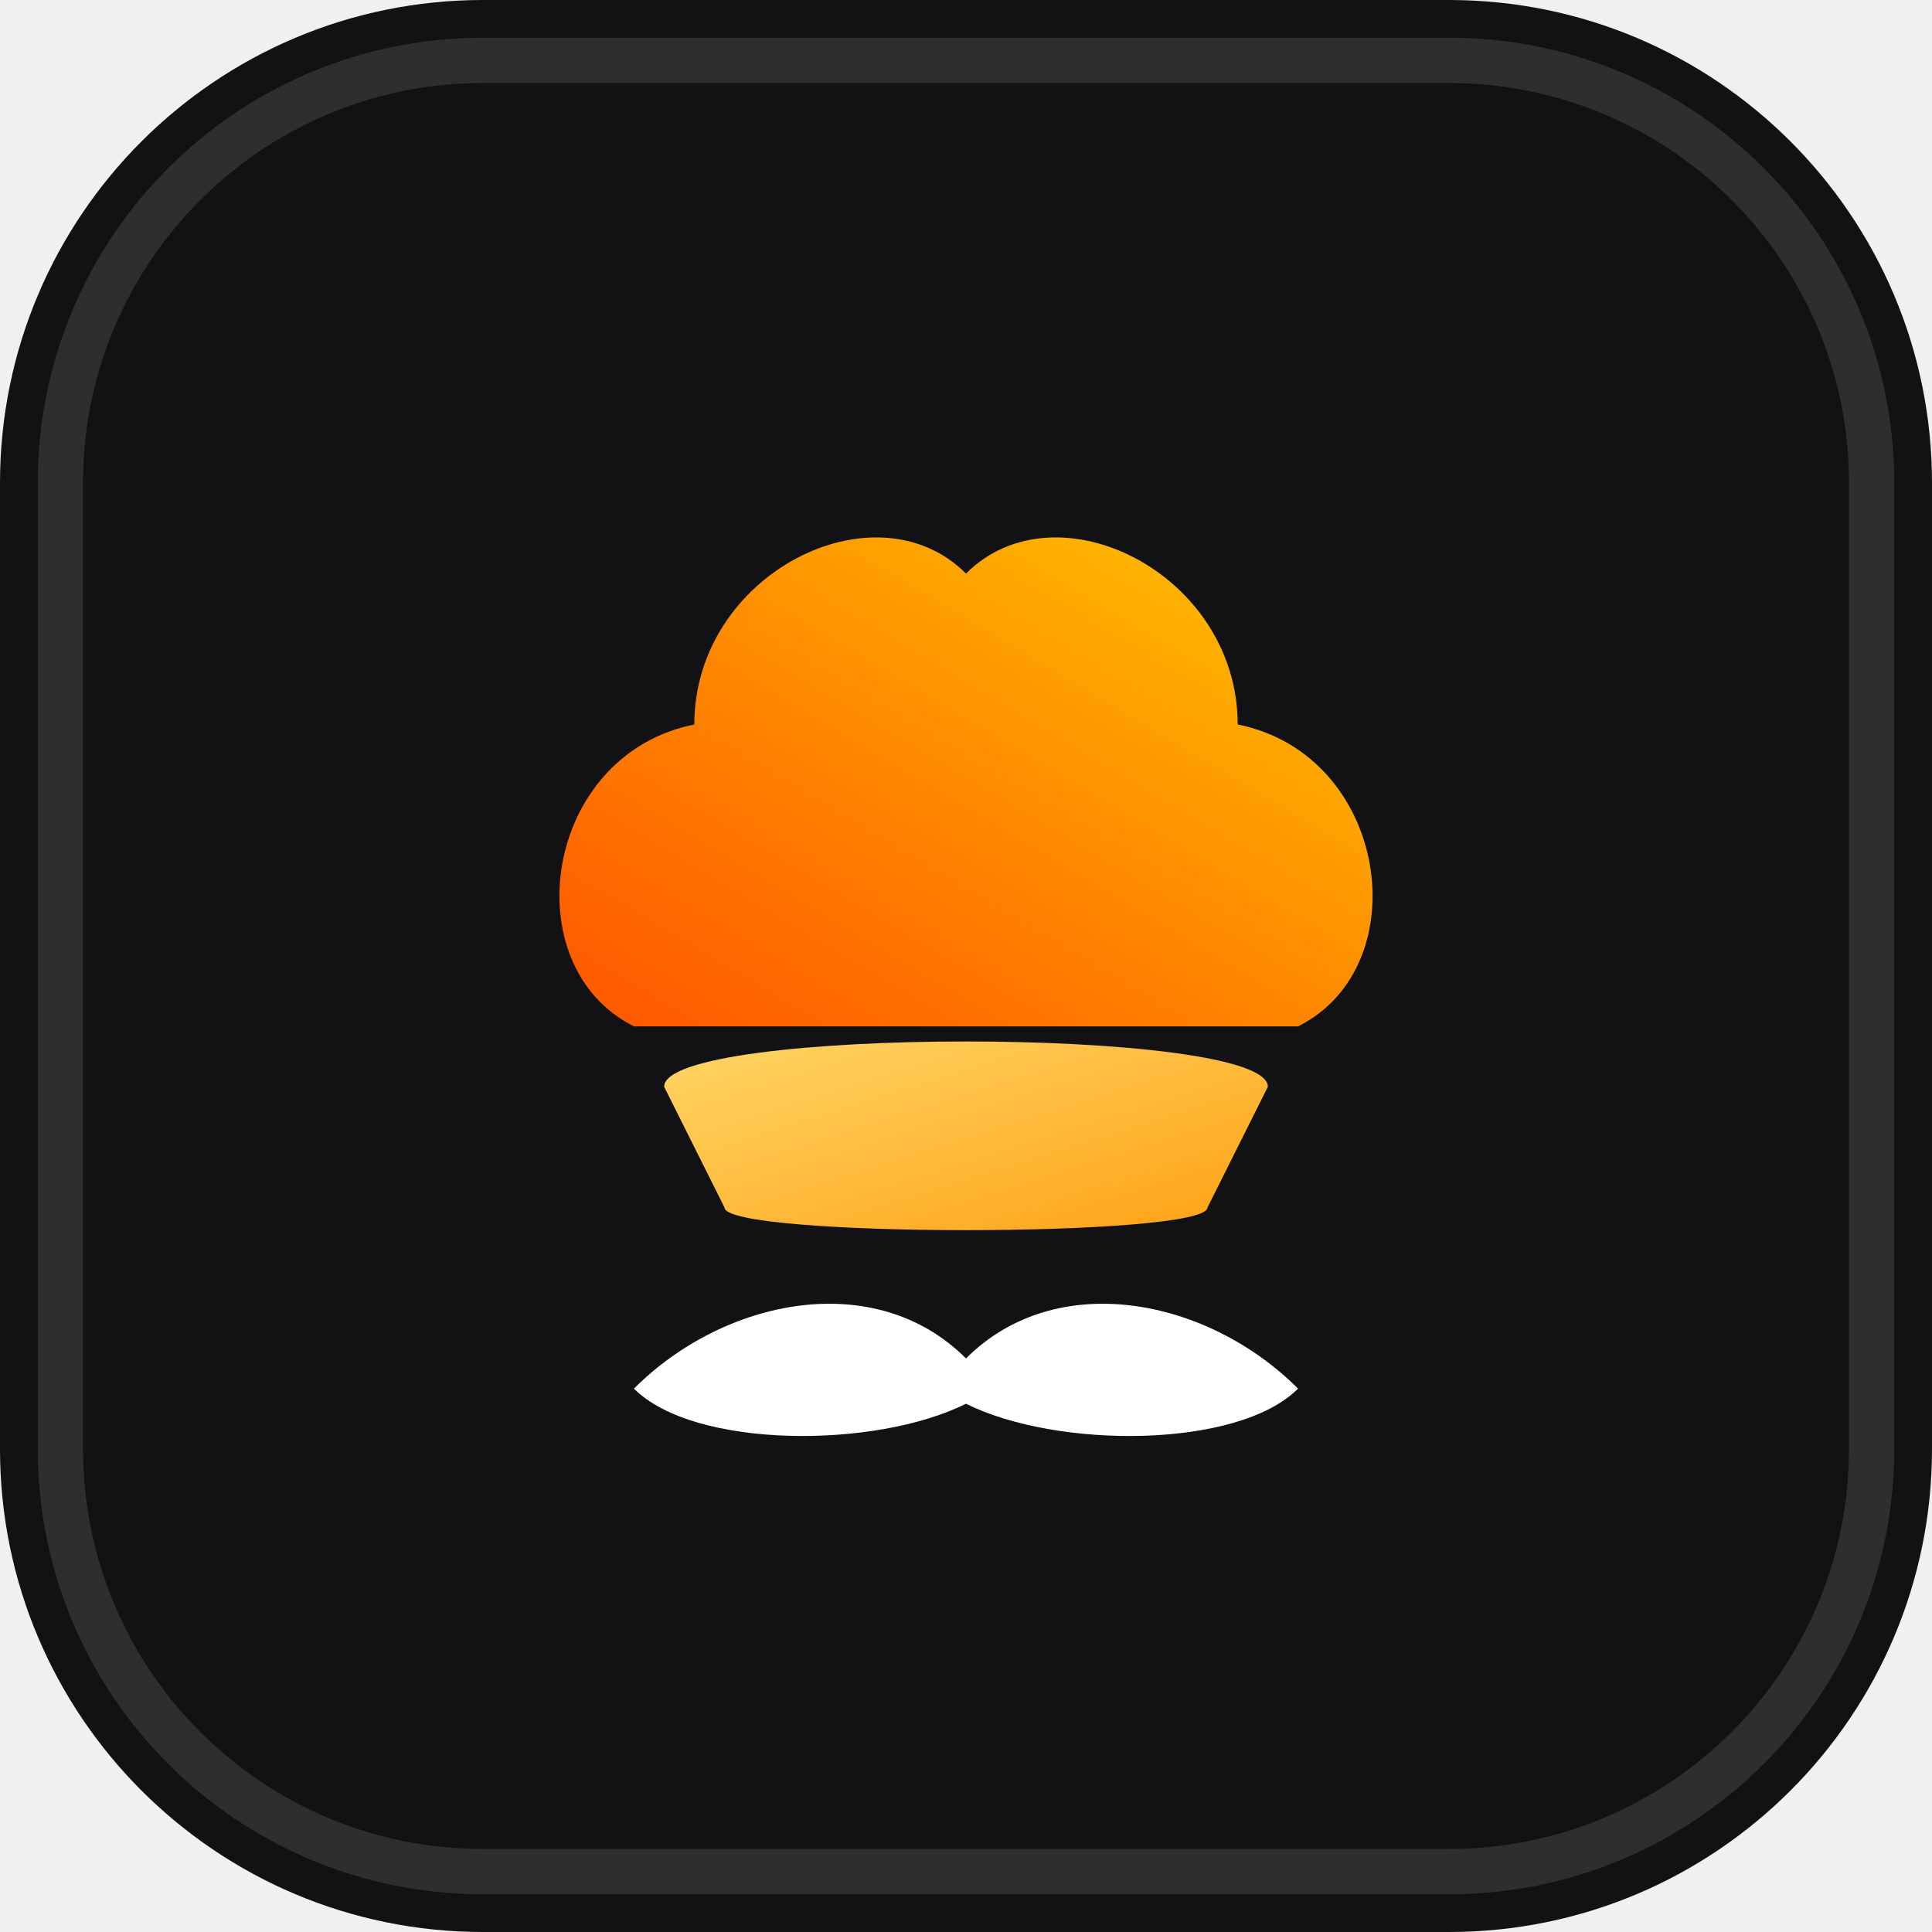
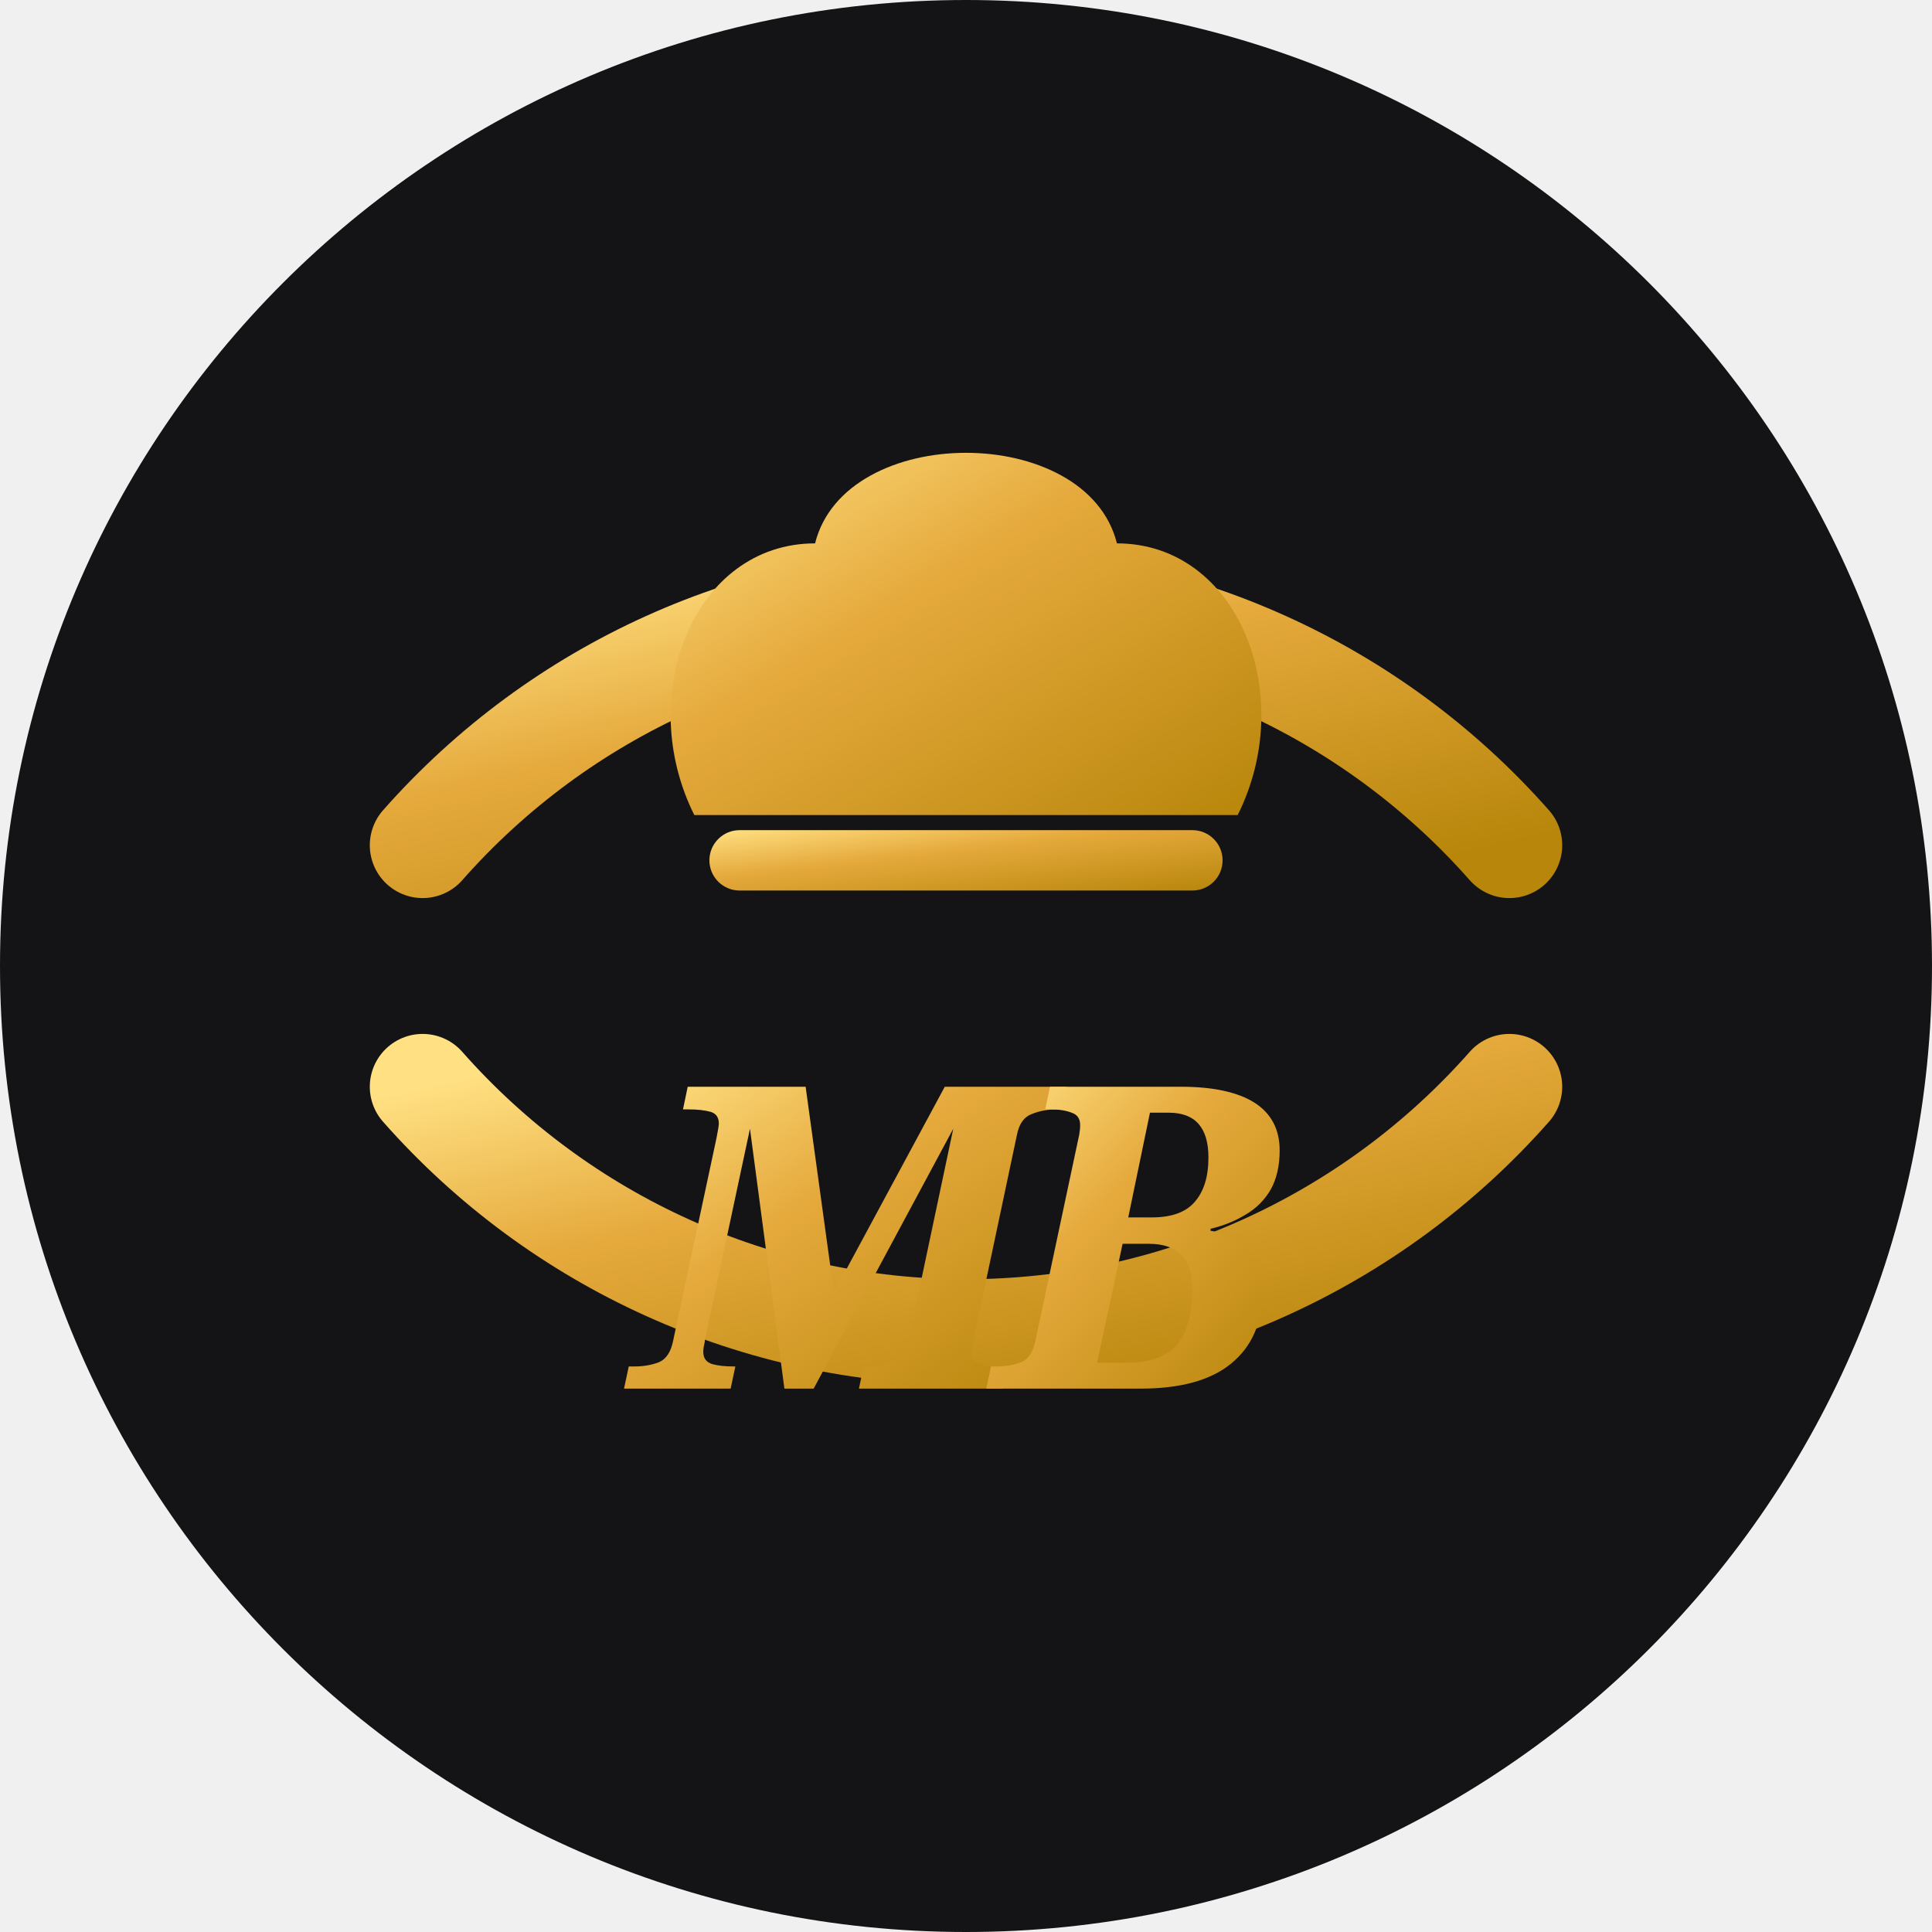
<svg xmlns="http://www.w3.org/2000/svg" viewBox="0 0 64 64" fill="none">
  <defs>
-     <linearGradient id="favFlame" x1="0%" y1="100%" x2="100%" y2="0%">
-       <stop offset="0%" stop-color="#FF5500" />
-       <stop offset="50%" stop-color="#FF8A00" />
-       <stop offset="100%" stop-color="#FFC700" />
-     </linearGradient>
-     <linearGradient id="favGold" x1="0%" y1="0%" x2="100%" y2="100%">
-       <stop offset="0%" stop-color="#FFD666" />
-       <stop offset="100%" stop-color="#FFA114" />
+     <linearGradient id="favGoldOven" x1="0%" y1="0%" x2="100%" y2="100%">
+       <stop offset="0%" stop-color="#FFE082" />
+       <stop offset="40%" stop-color="#E5A93C" />
+       <stop offset="100%" stop-color="#B8860B" />
    </linearGradient>
  </defs>
-   <rect width="64" height="64" rx="16" fill="#121214" />
-   <rect x="2" y="2" width="60" height="60" rx="14" stroke="rgba(255,255,255,0.12)" stroke-width="1.5" />
-   <path d="M22 36 C22 34 42 34 42 36 L40 40 C40 41 24 41 24 40 Z" fill="url(#favGold)" />
-   <path d="M21 34 C17 32 18 25 23 24 C23 19 29 16 32 19 C35 16 41 19 41 24 C46 25 47 32 43 34 Z" fill="url(#favFlame)" />
-   <path d="M32 45 C29 42 24 43 21 46 C23 48 29 48 32 46.5 C35 48 41 48 43 46 C40 43 35 42 32 45 Z" fill="#FFFFFF" />
+   <rect width="64" height="64" rx="32" fill="#141416" />
+   <path d="M 14 28 A 24 24 0 0 1 50 28" fill="none" stroke="url(#favGoldOven)" stroke-width="3.5" stroke-linecap="round" />
+   <path d="M 50 36 A 24 24 0 0 1 14 36" fill="none" stroke="url(#favGoldOven)" stroke-width="3.5" stroke-linecap="round" />
+   <path d="M 23 27 C 21 23 23 18 27 18 C 28 14 36 14 37 18 C 41 18 43 23 41 27 Z" fill="url(#favGoldOven)" />
+   <rect x="23.5" y="27.5" width="17" height="2" rx="1" fill="url(#favGoldOven)" />
+   <text x="21" y="46" font-family="'Playfair Display', Georgia, serif" font-size="14" font-weight="bold" font-style="italic" fill="url(#favGoldOven)">M</text>
+   <text x="33" y="46" font-family="'Playfair Display', Georgia, serif" font-size="14" font-weight="bold" font-style="italic" fill="url(#favGoldOven)">B</text>
</svg>
